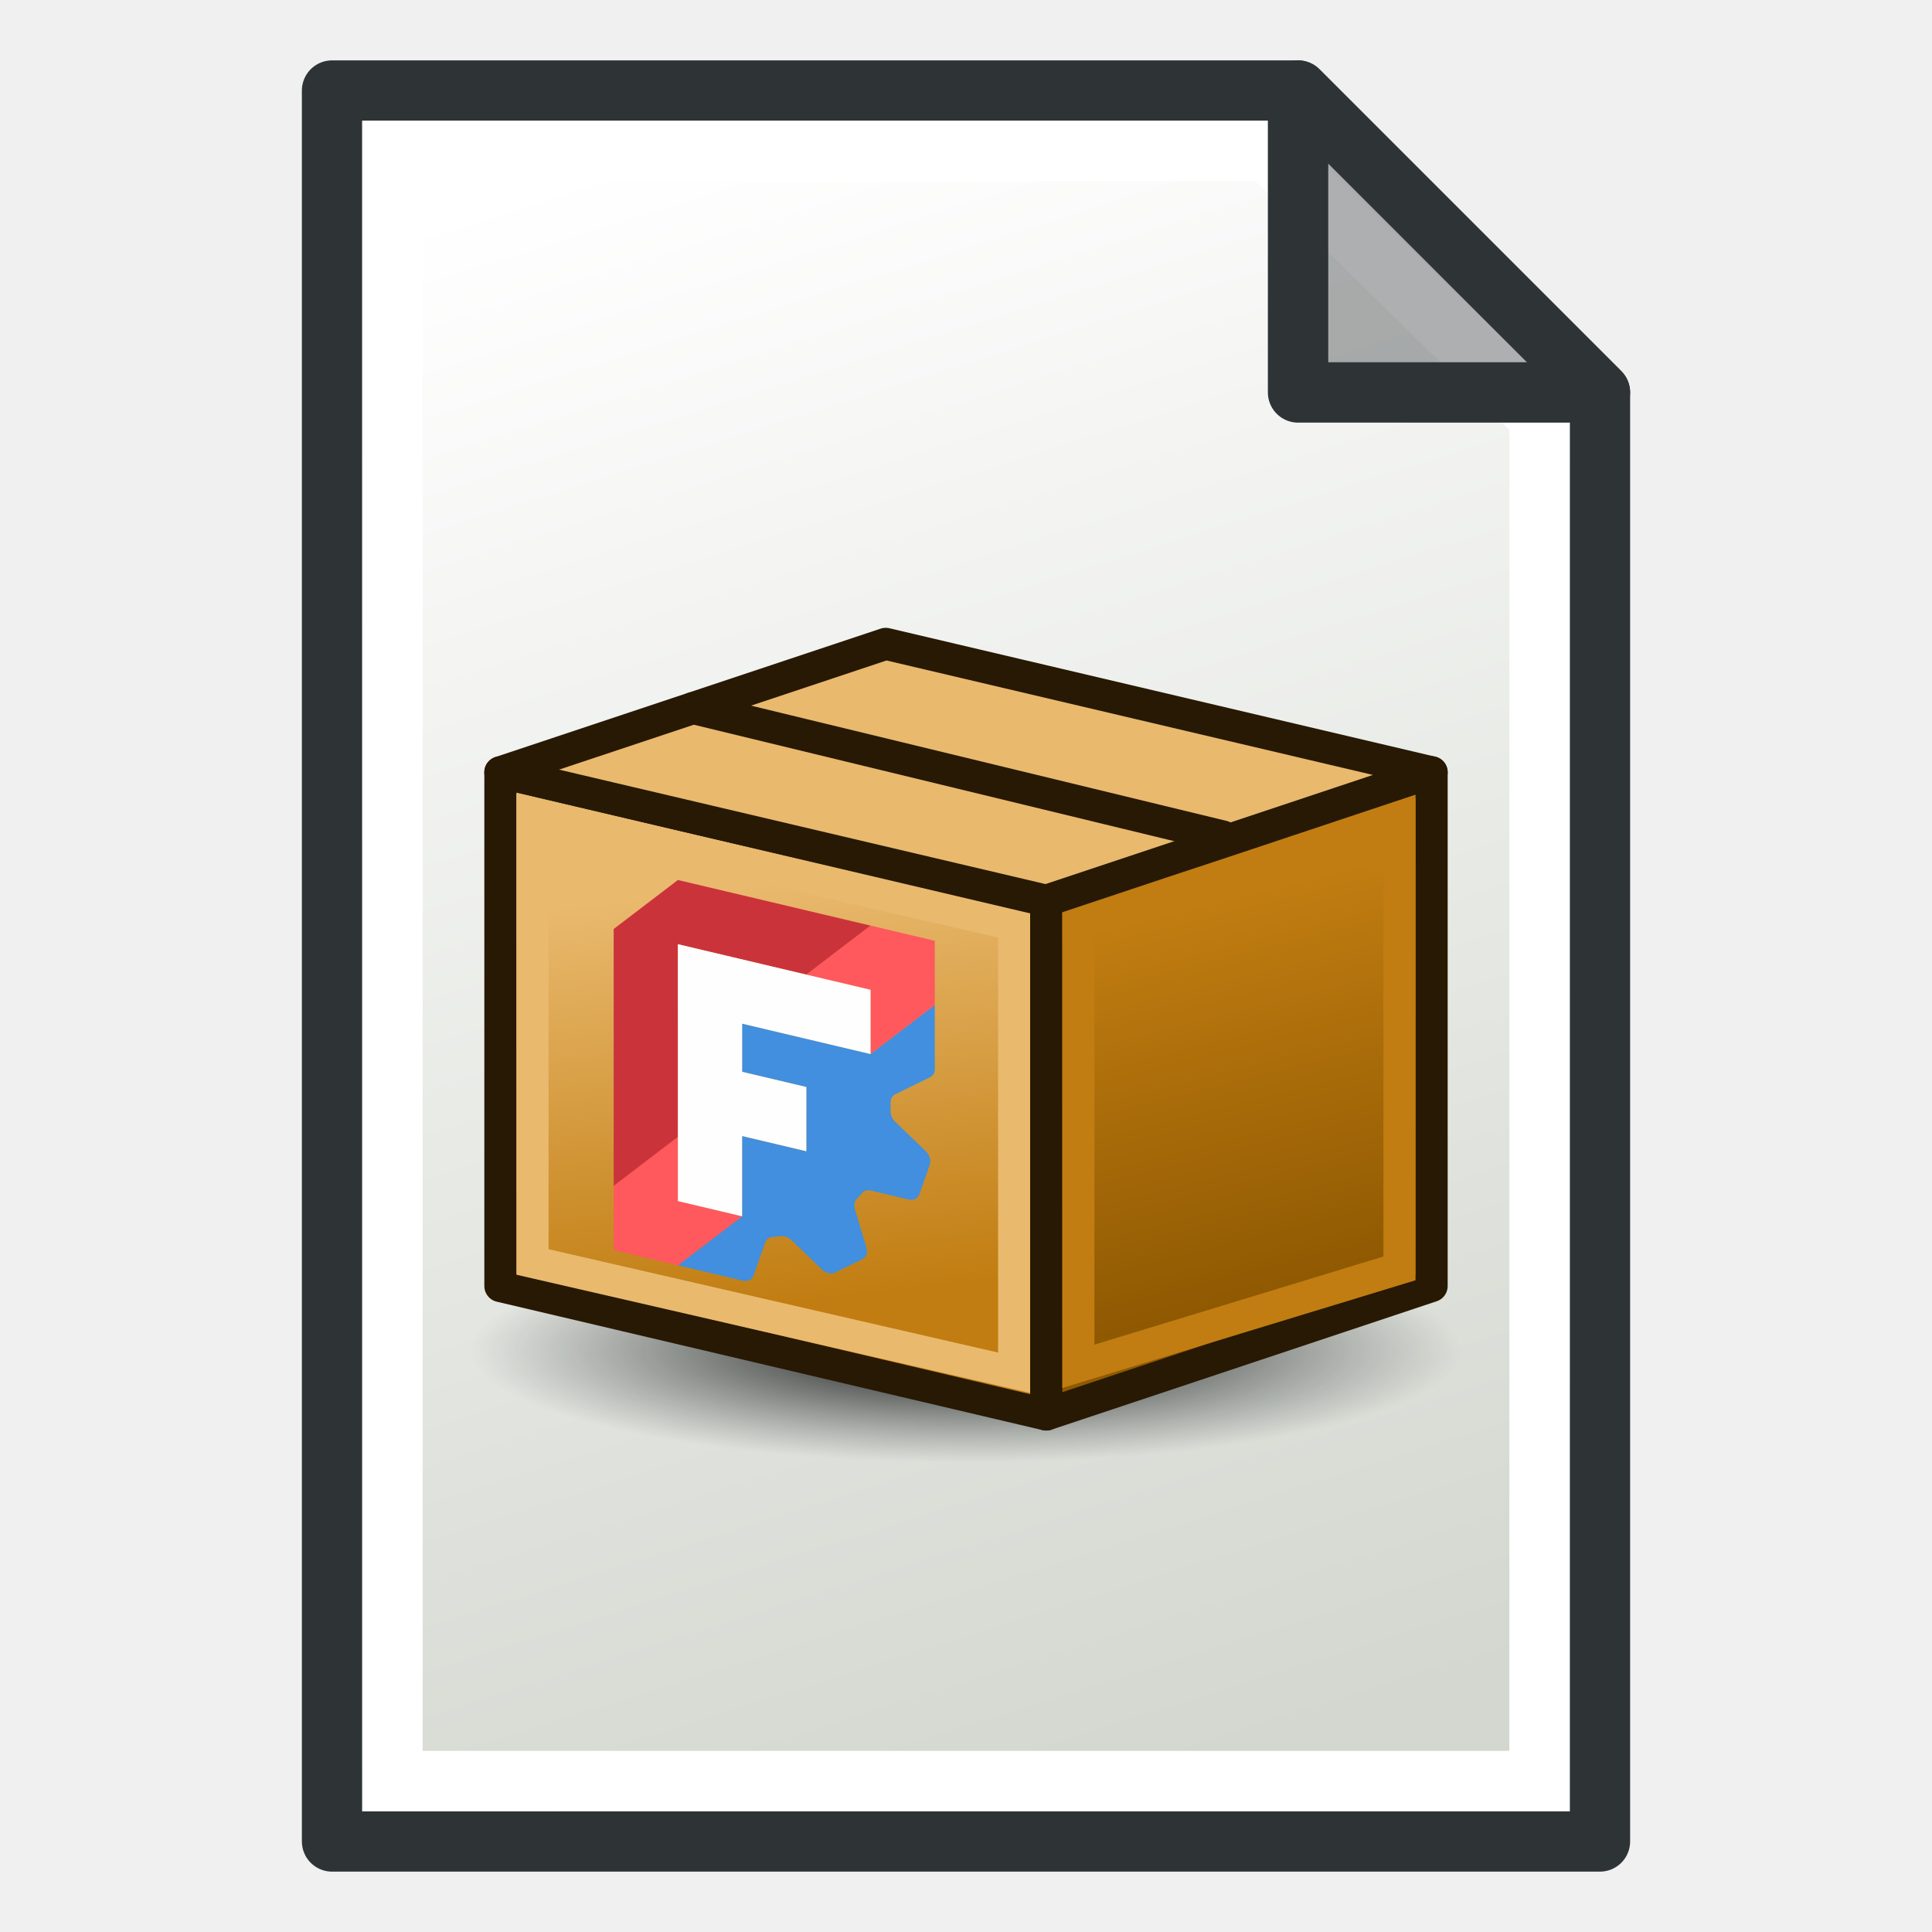
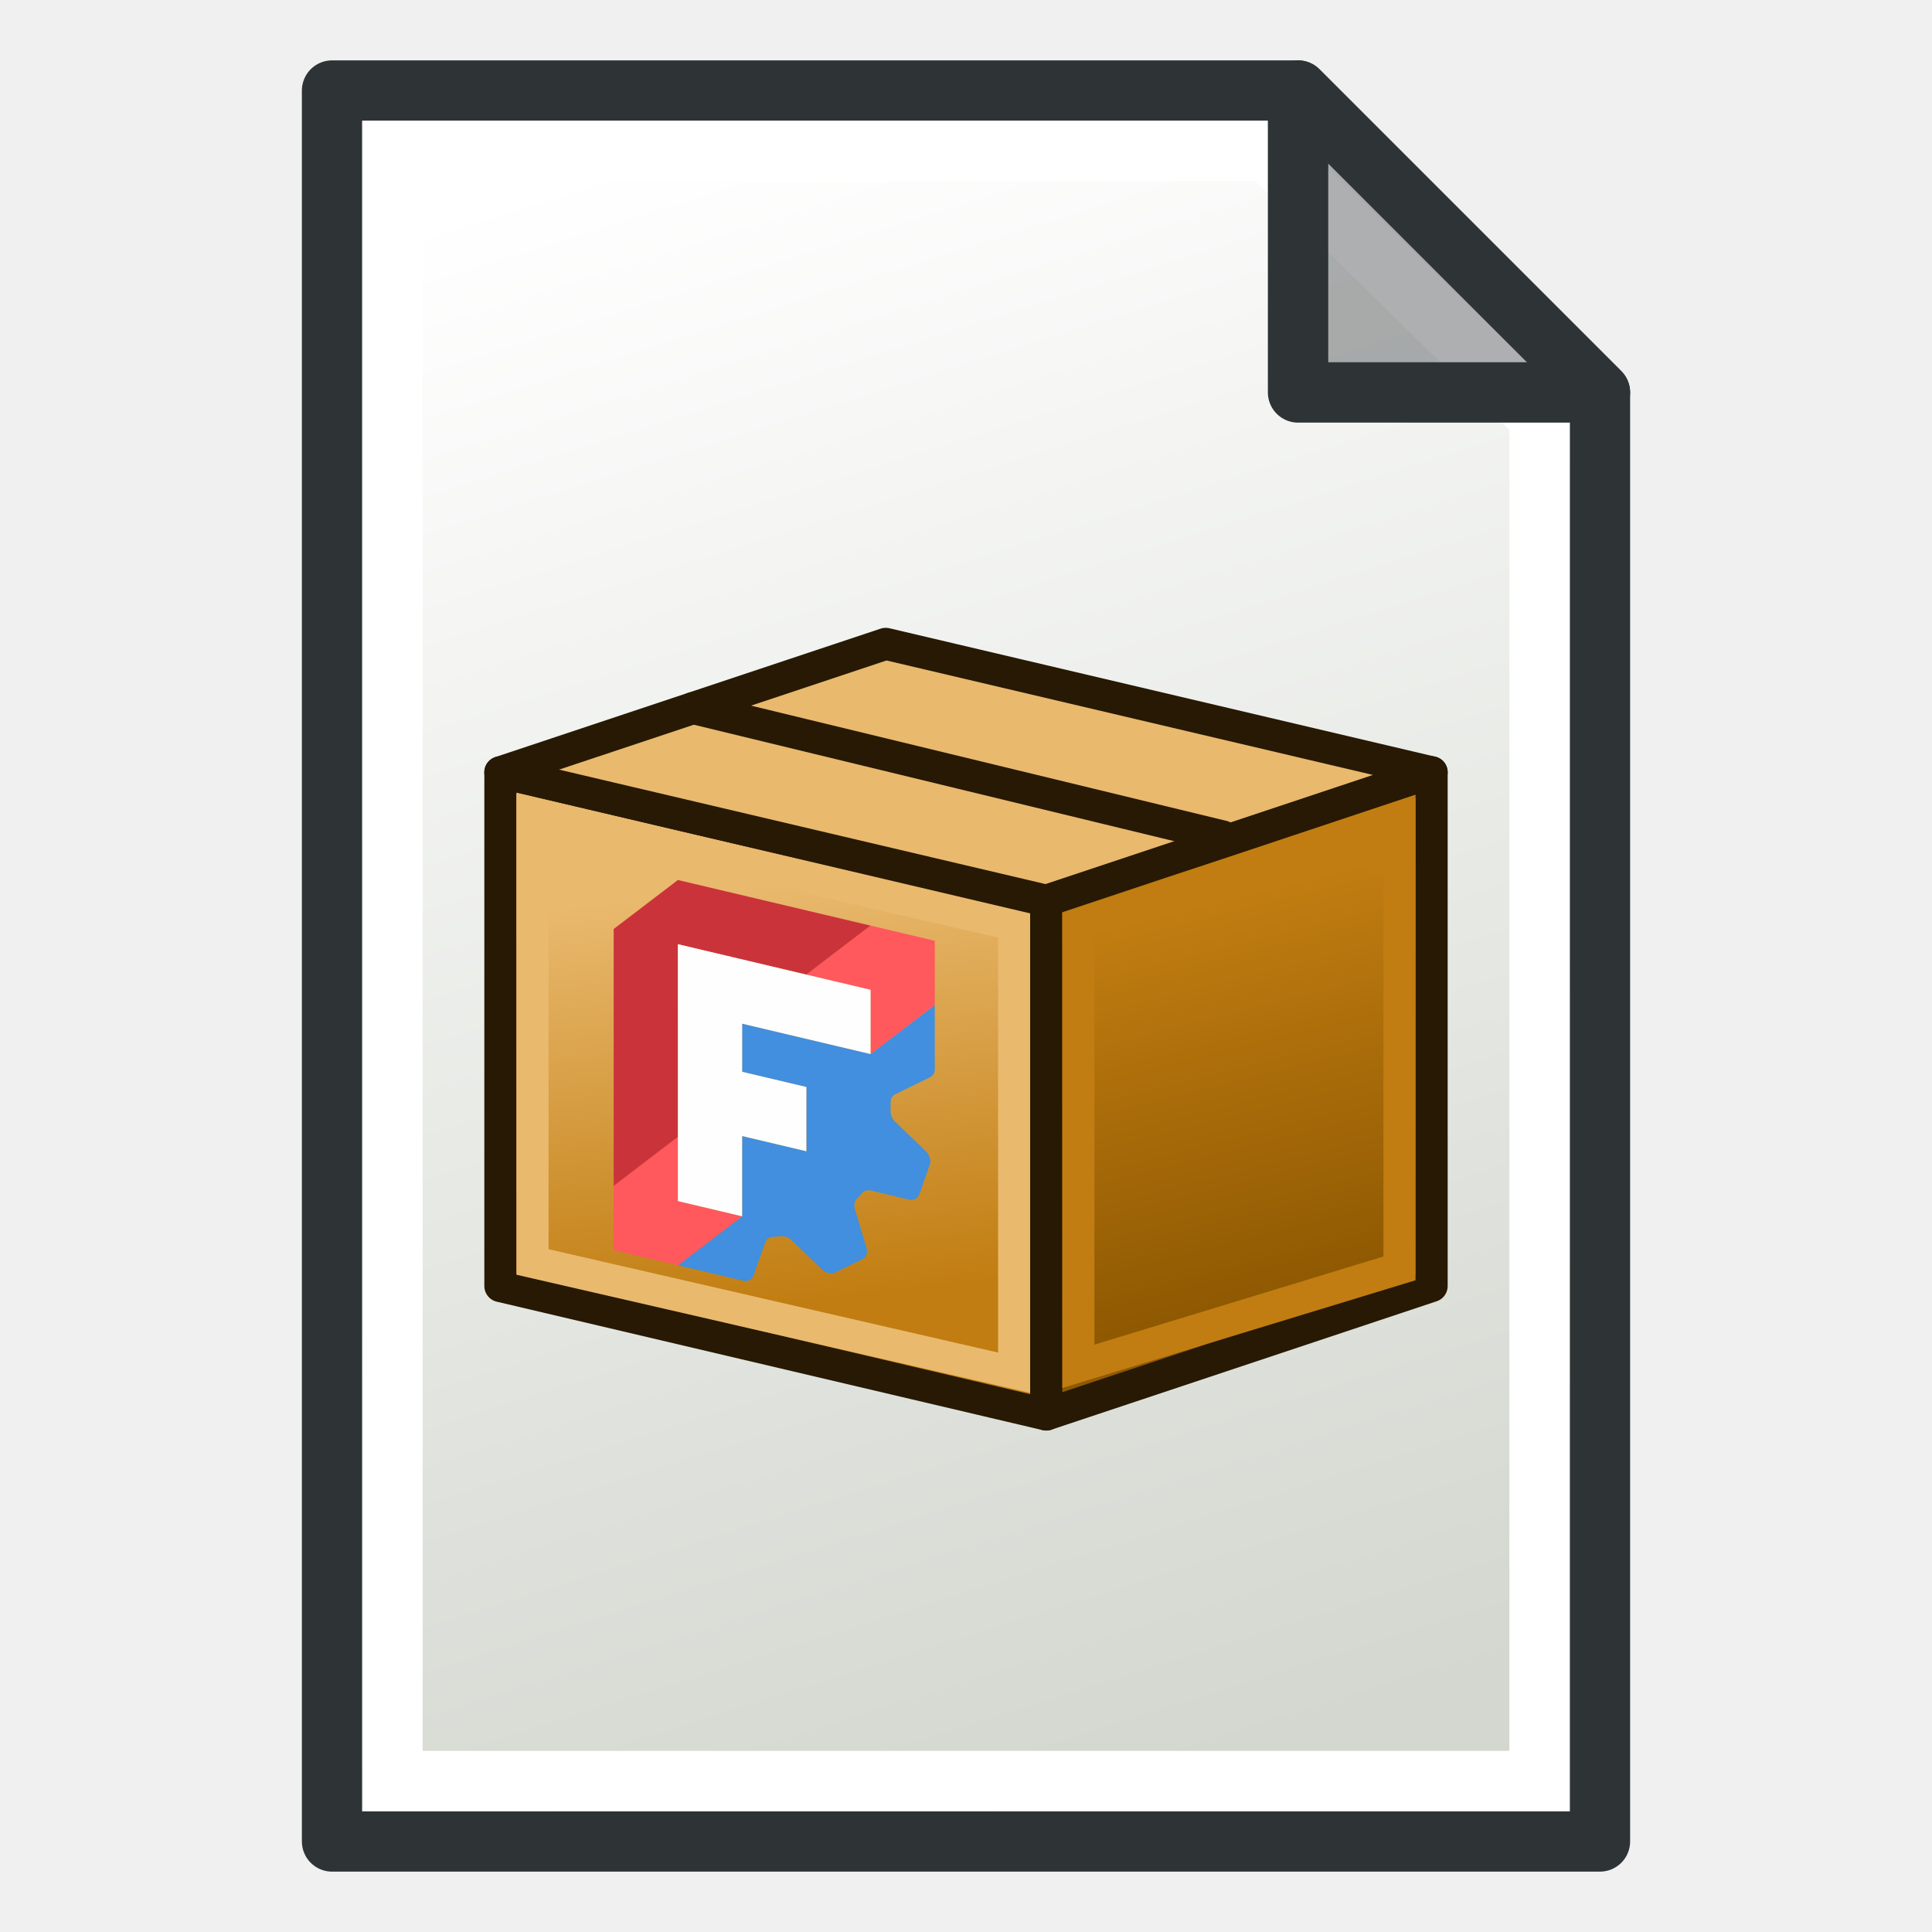
<svg xmlns="http://www.w3.org/2000/svg" xmlns:xlink="http://www.w3.org/1999/xlink" width="64" height="64" id="svg2869" version="1.1" viewBox="0 0 64 64">
  <defs id="defs2871">
    <linearGradient xlink:href="#linearGradient3765" id="linearGradient3771" x1="98" y1="1047.362" x2="81" y2="993.362" gradientUnits="userSpaceOnUse" gradientTransform="translate(-60,-988.3622)" />
    <linearGradient id="linearGradient3765">
      <stop style="stop-color:#d3d7cf;stop-opacity:1;" offset="0" id="stop3767" />
      <stop style="stop-color:#ffffff;stop-opacity:1" offset="1" id="stop3769" />
    </linearGradient>
    <linearGradient y2="48" x2="22" y1="22" x1="19" gradientUnits="userSpaceOnUse" id="linearGradient3835" xlink:href="#linearGradient3813" />
    <linearGradient id="linearGradient3813">
      <stop id="stop3815" offset="0" style="stop-color:#e9b96e;stop-opacity:1" />
      <stop id="stop3817" offset="1" style="stop-color:#c17d11;stop-opacity:1" />
    </linearGradient>
    <linearGradient y2="47" x2="53" y1="23" x1="47" gradientUnits="userSpaceOnUse" id="linearGradient3881" xlink:href="#linearGradient3839-1" />
    <linearGradient id="linearGradient3839-1">
      <stop id="stop3841-7" offset="0" style="stop-color:#c17d11;stop-opacity:1" />
      <stop id="stop3843-4" offset="1" style="stop-color:#8f5902;stop-opacity:1" />
    </linearGradient>
    <radialGradient r="28.5" fy="52" fx="32.5" cy="52" cx="32.5" gradientTransform="matrix(0.9642857,-4.7464116e-8,3.0929704e-8,0.245614,1.160713,39.22807)" gradientUnits="userSpaceOnUse" id="radialGradient3079" xlink:href="#linearGradient3816" />
    <linearGradient id="linearGradient3816">
      <stop id="stop3818" offset="0" style="stop-color:#000000;stop-opacity:1" />
      <stop id="stop3820" offset="1" style="stop-color:#2e3436;stop-opacity:0;" />
    </linearGradient>
  </defs>
  <g id="layer3" style="display:inline">
    <g id="layer3-3" style="display:inline">
      <path style="fill:url(#linearGradient3771);fill-opacity:1;stroke:#2e3436;stroke-width:2;stroke-linecap:butt;stroke-linejoin:round;stroke-opacity:1" d="m 11,3 v 58 h 42 v -48 L 43,3 Z" id="path2991" />
      <path style="fill:none;stroke:#ffffff;stroke-width:2;stroke-linecap:butt;stroke-linejoin:miter;stroke-opacity:1" d="M 13,5 V 59 H 51 V 13.814 L 41.997,5 Z" id="path3763" />
      <path style="fill:#2e3436;fill-opacity:0.392;stroke:#2e3436;stroke-width:2;stroke-linecap:butt;stroke-linejoin:round;stroke-opacity:1" d="M 43,3 V 13 H 53 Z" id="path2993" />
      <g id="g3851" transform="matrix(0.6055956,0,0,0.6023149,11.86949,12.88632)">
-         <ellipse style="fill:url(#radialGradient3079);fill-opacity:1;stroke:none" id="path3885" transform="matrix(0.9860793,0,0,0.8830103,1.193264,6.951105)" cx="32.5" cy="52" rx="28.5" ry="7" />
        <g transform="matrix(0.8782269,0,0,0.8830105,5.137582,7.834108)" id="g3821">
          <path id="path2995" d="M 37,55 3,47 V 15 l 34,8 z" style="fill:url(#linearGradient3835);fill-opacity:1;stroke:#271903;stroke-width:2;stroke-linecap:butt;stroke-linejoin:round;stroke-opacity:1" />
          <path id="path3811" d="m 5,17.6 v 27.9 l 30,6.9 V 24.5 Z" style="fill:none;stroke:#e9b96e;stroke-width:2;stroke-linecap:butt;stroke-linejoin:miter;stroke-opacity:1" />
        </g>
        <g transform="matrix(0.8782269,0,0,0.8830105,5.137582,7.834108)" id="g3847">
          <path id="path2997" d="M 37,23 61,15 V 47 L 37,55 Z" style="fill:url(#linearGradient3881);fill-opacity:1;stroke:#271903;stroke-width:2;stroke-linecap:butt;stroke-linejoin:round;stroke-opacity:1" />
          <path id="path3837" d="M 39,24.3 V 52 L 59,45.9 V 18 Z" style="fill:none;stroke:#c17d11;stroke-width:2;stroke-linecap:butt;stroke-linejoin:miter;stroke-opacity:1" />
        </g>
        <path style="fill:#e9b96e;stroke:#271903;stroke-width:1.761;stroke-linecap:butt;stroke-linejoin:round;stroke-opacity:1" d="M 7.772,21.079 28.85,14.015 58.709,21.079 37.632,28.143 Z" id="path3044" />
        <path style="fill:none;stroke:#271903;stroke-width:1.761;stroke-linecap:round;stroke-linejoin:miter;stroke-opacity:1" d="m 18.311,17.547 28.981,7.064" id="path3814" />
        <g id="layer1-5" transform="matrix(0.383422,0.09235009,0,0.3855105,9.81359,23.16305)">
          <g transform="translate(-6e-6,-0.3636368)" id="layer1-4">
            <g id="g3813-3" transform="matrix(0.8506406,0,0,0.8506406,187.827,-0.1960013)">
              <g id="g2" transform="matrix(2.692673,-0.00767619,-2.8711457e-5,2.692673,-213.4529,6.783708)">
                <path d="m 22,4 -4,4 h -8 V 11 H 14 v 4 h -4 v 5 L 6,24 h 4.05 c 0.303,-1e-6 0.572,-0.195 0.666,-0.484 l 0.724,-2.228 c 0.069,-0.213 0.236,-0.38 0.45,-0.449 l 0.557,-0.181 c 0.213,-0.069 0.447,-0.032 0.628,0.099 l 1.895,1.377 c 0.245,0.178 0.578,0.178 0.823,0 l 1.699,-1.235 c 0.245,-0.178 0.348,-0.494 0.254,-0.782 l -0.724,-2.228 c -0.069,-0.213 -0.032,-0.447 0.1,-0.628 l 0.344,-0.473 c 0.132,-0.181 0.342,-0.289 0.566,-0.289 l 2.343,5.1e-4 c 0.303,10e-6 0.572,-0.196 0.666,-0.484 l 0.649,-1.997 c 0.094,-0.288 -0.009,-0.605 -0.254,-0.783 L 19.539,11.859 C 19.357,11.727 19.25,11.517 19.25,11.293 V 10.707 c 1.9e-5,-0.224 0.107,-0.435 0.288,-0.566 L 21.712,8.562 C 21.893,8.431 22,8.22 22,7.996 Z" style="fill:#418fde;fill-opacity:1;fill-rule:evenodd;stroke:none;stroke-width:2.646;stroke-linecap:square" id="path8" />
                <path id="path7" style="display:inline;fill:#ff585d;fill-opacity:1;fill-rule:evenodd;stroke:none;stroke-width:2.646;stroke-linecap:square" d="m 18,0 -4,4 h 4 V 8 L 22,4 V 0 Z M 6,16 2,20 v 4 h 4 l 4,-4 H 6 Z" />
                <path d="M 6,0 2,4 V 20 L 6,16 V 4 h 8 l 4,-4 z" style="fill:#cb333b;fill-rule:evenodd;stroke-width:2.646;stroke-linecap:square" id="path3" />
                <path d="M 6,20 H 10 V 15 H 14 V 11 H 10 V 8 h 8 V 4 H 6 Z" style="fill:#fefefe;fill-opacity:1;fill-rule:evenodd;stroke:none;stroke-width:2.646;stroke-linecap:square" id="path9" />
              </g>
            </g>
          </g>
        </g>
      </g>
    </g>
  </g>
</svg>
